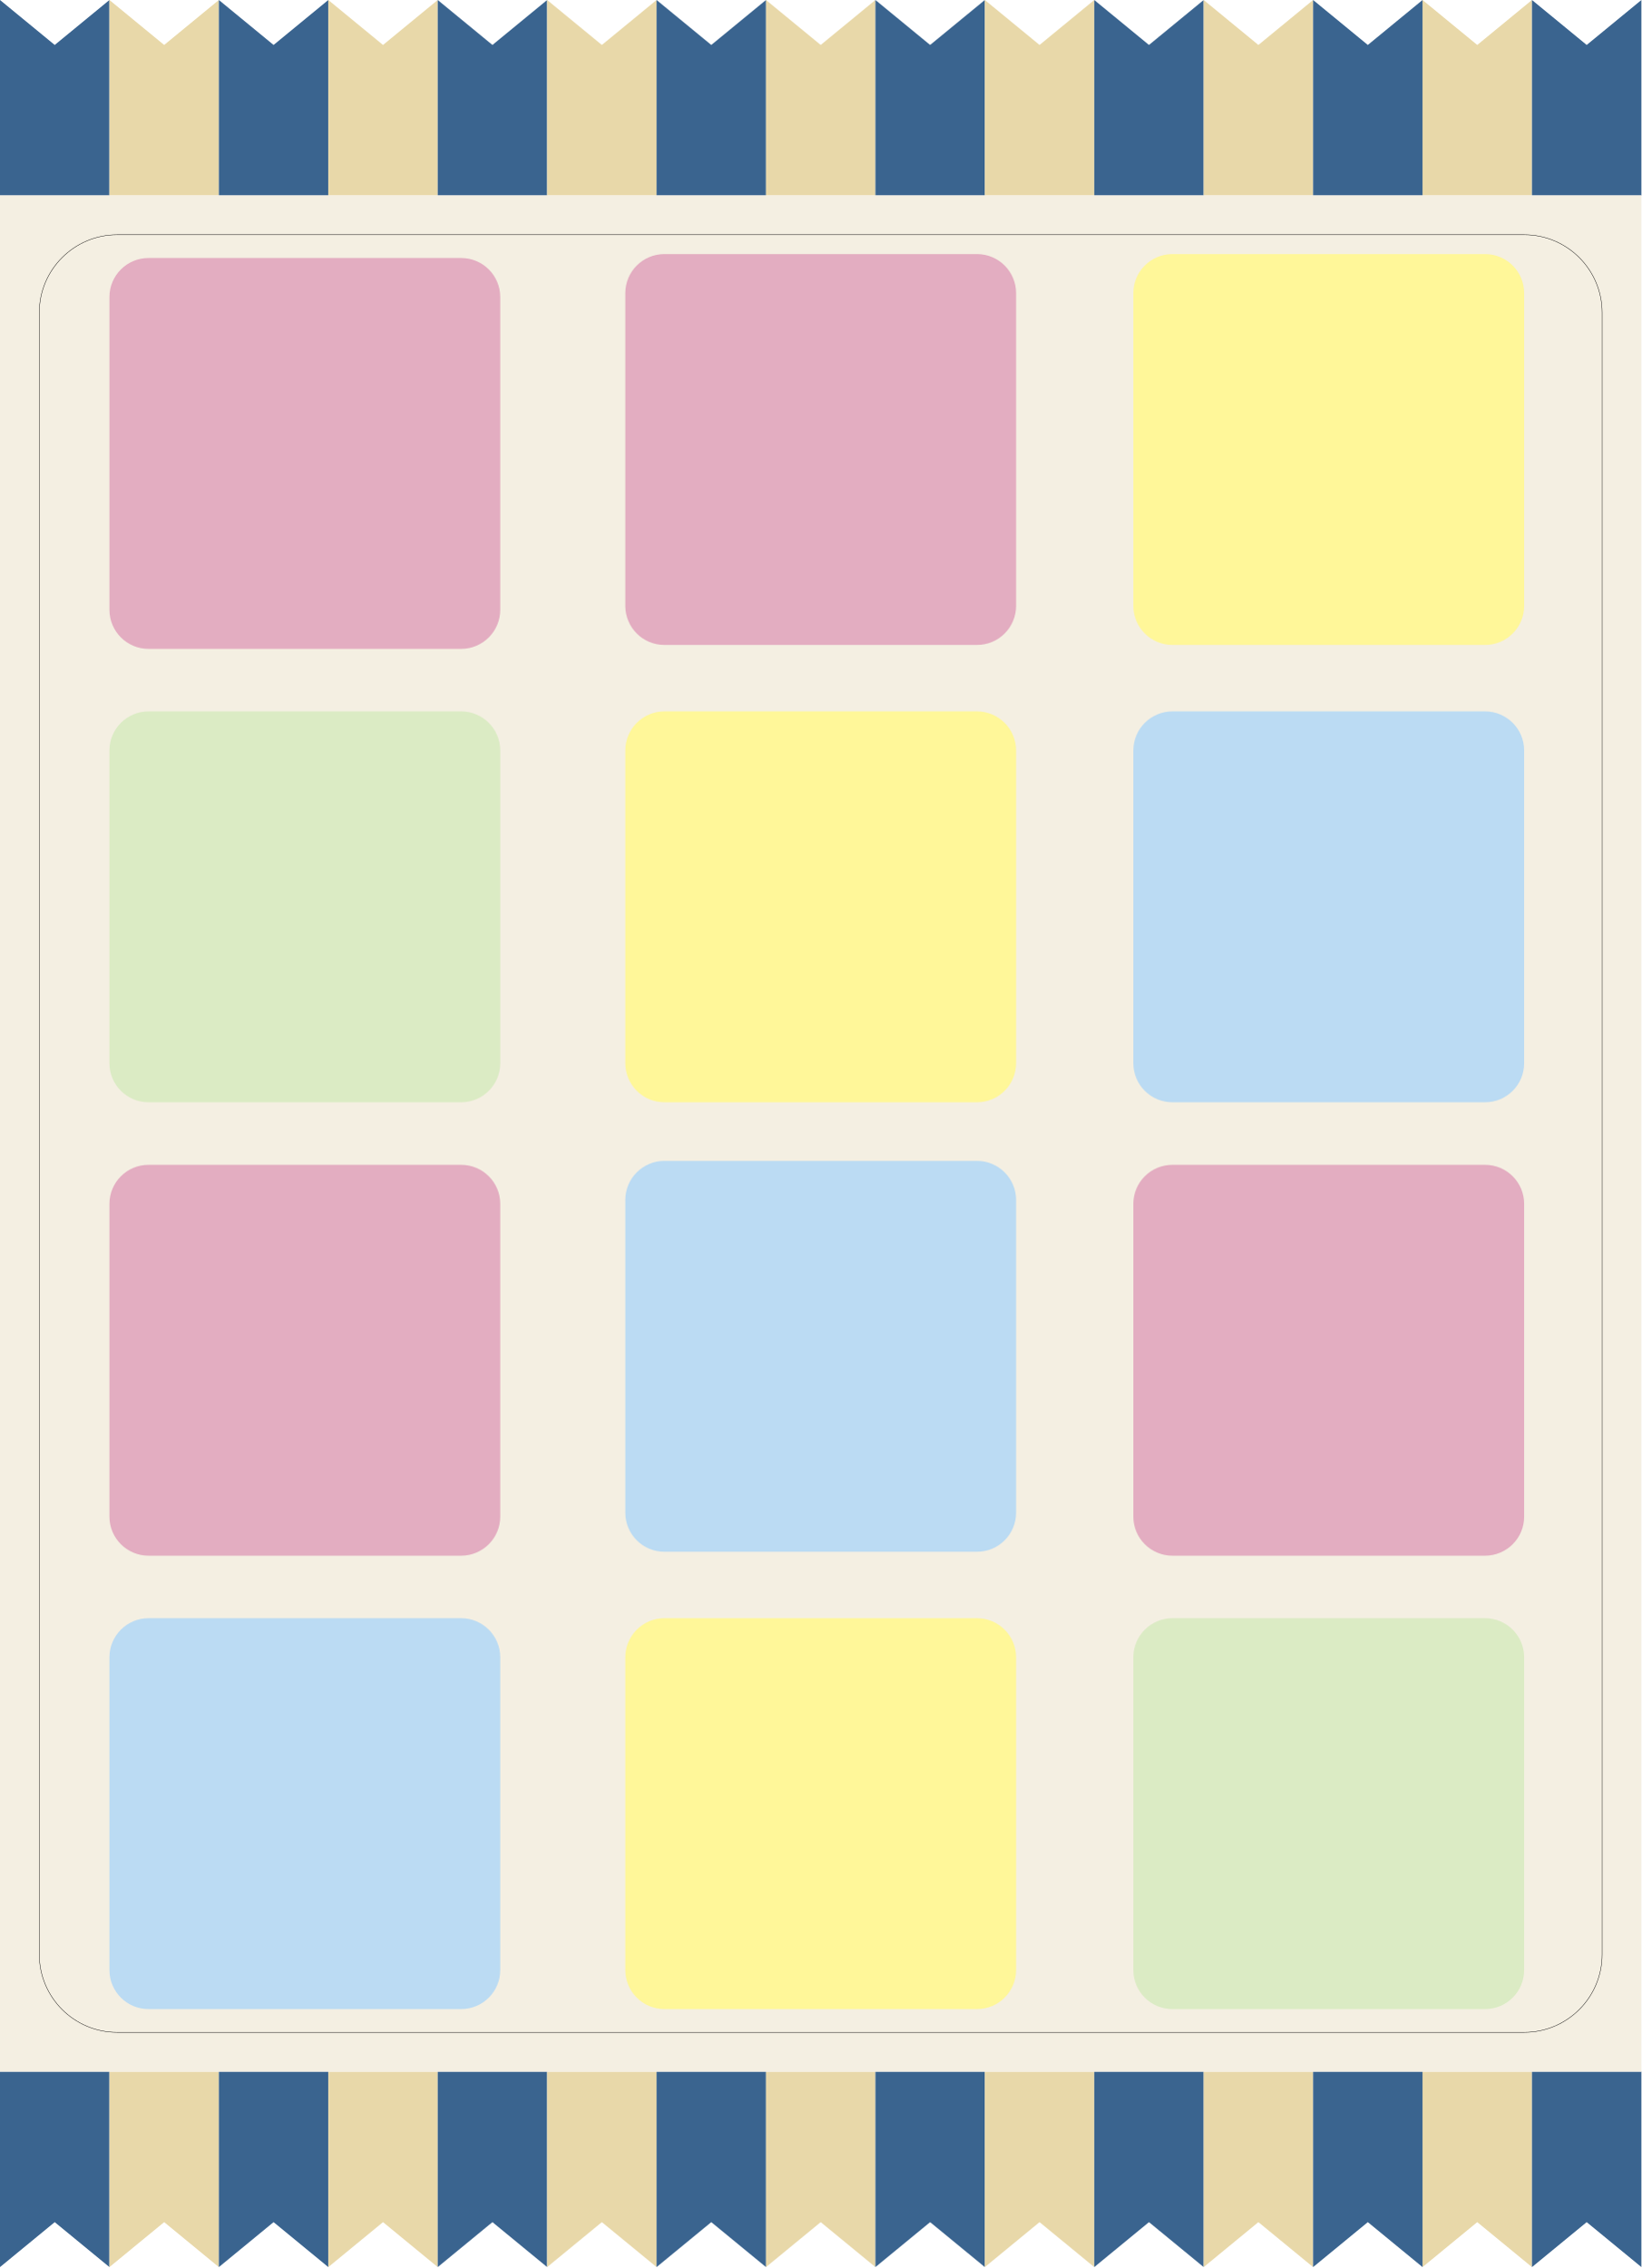
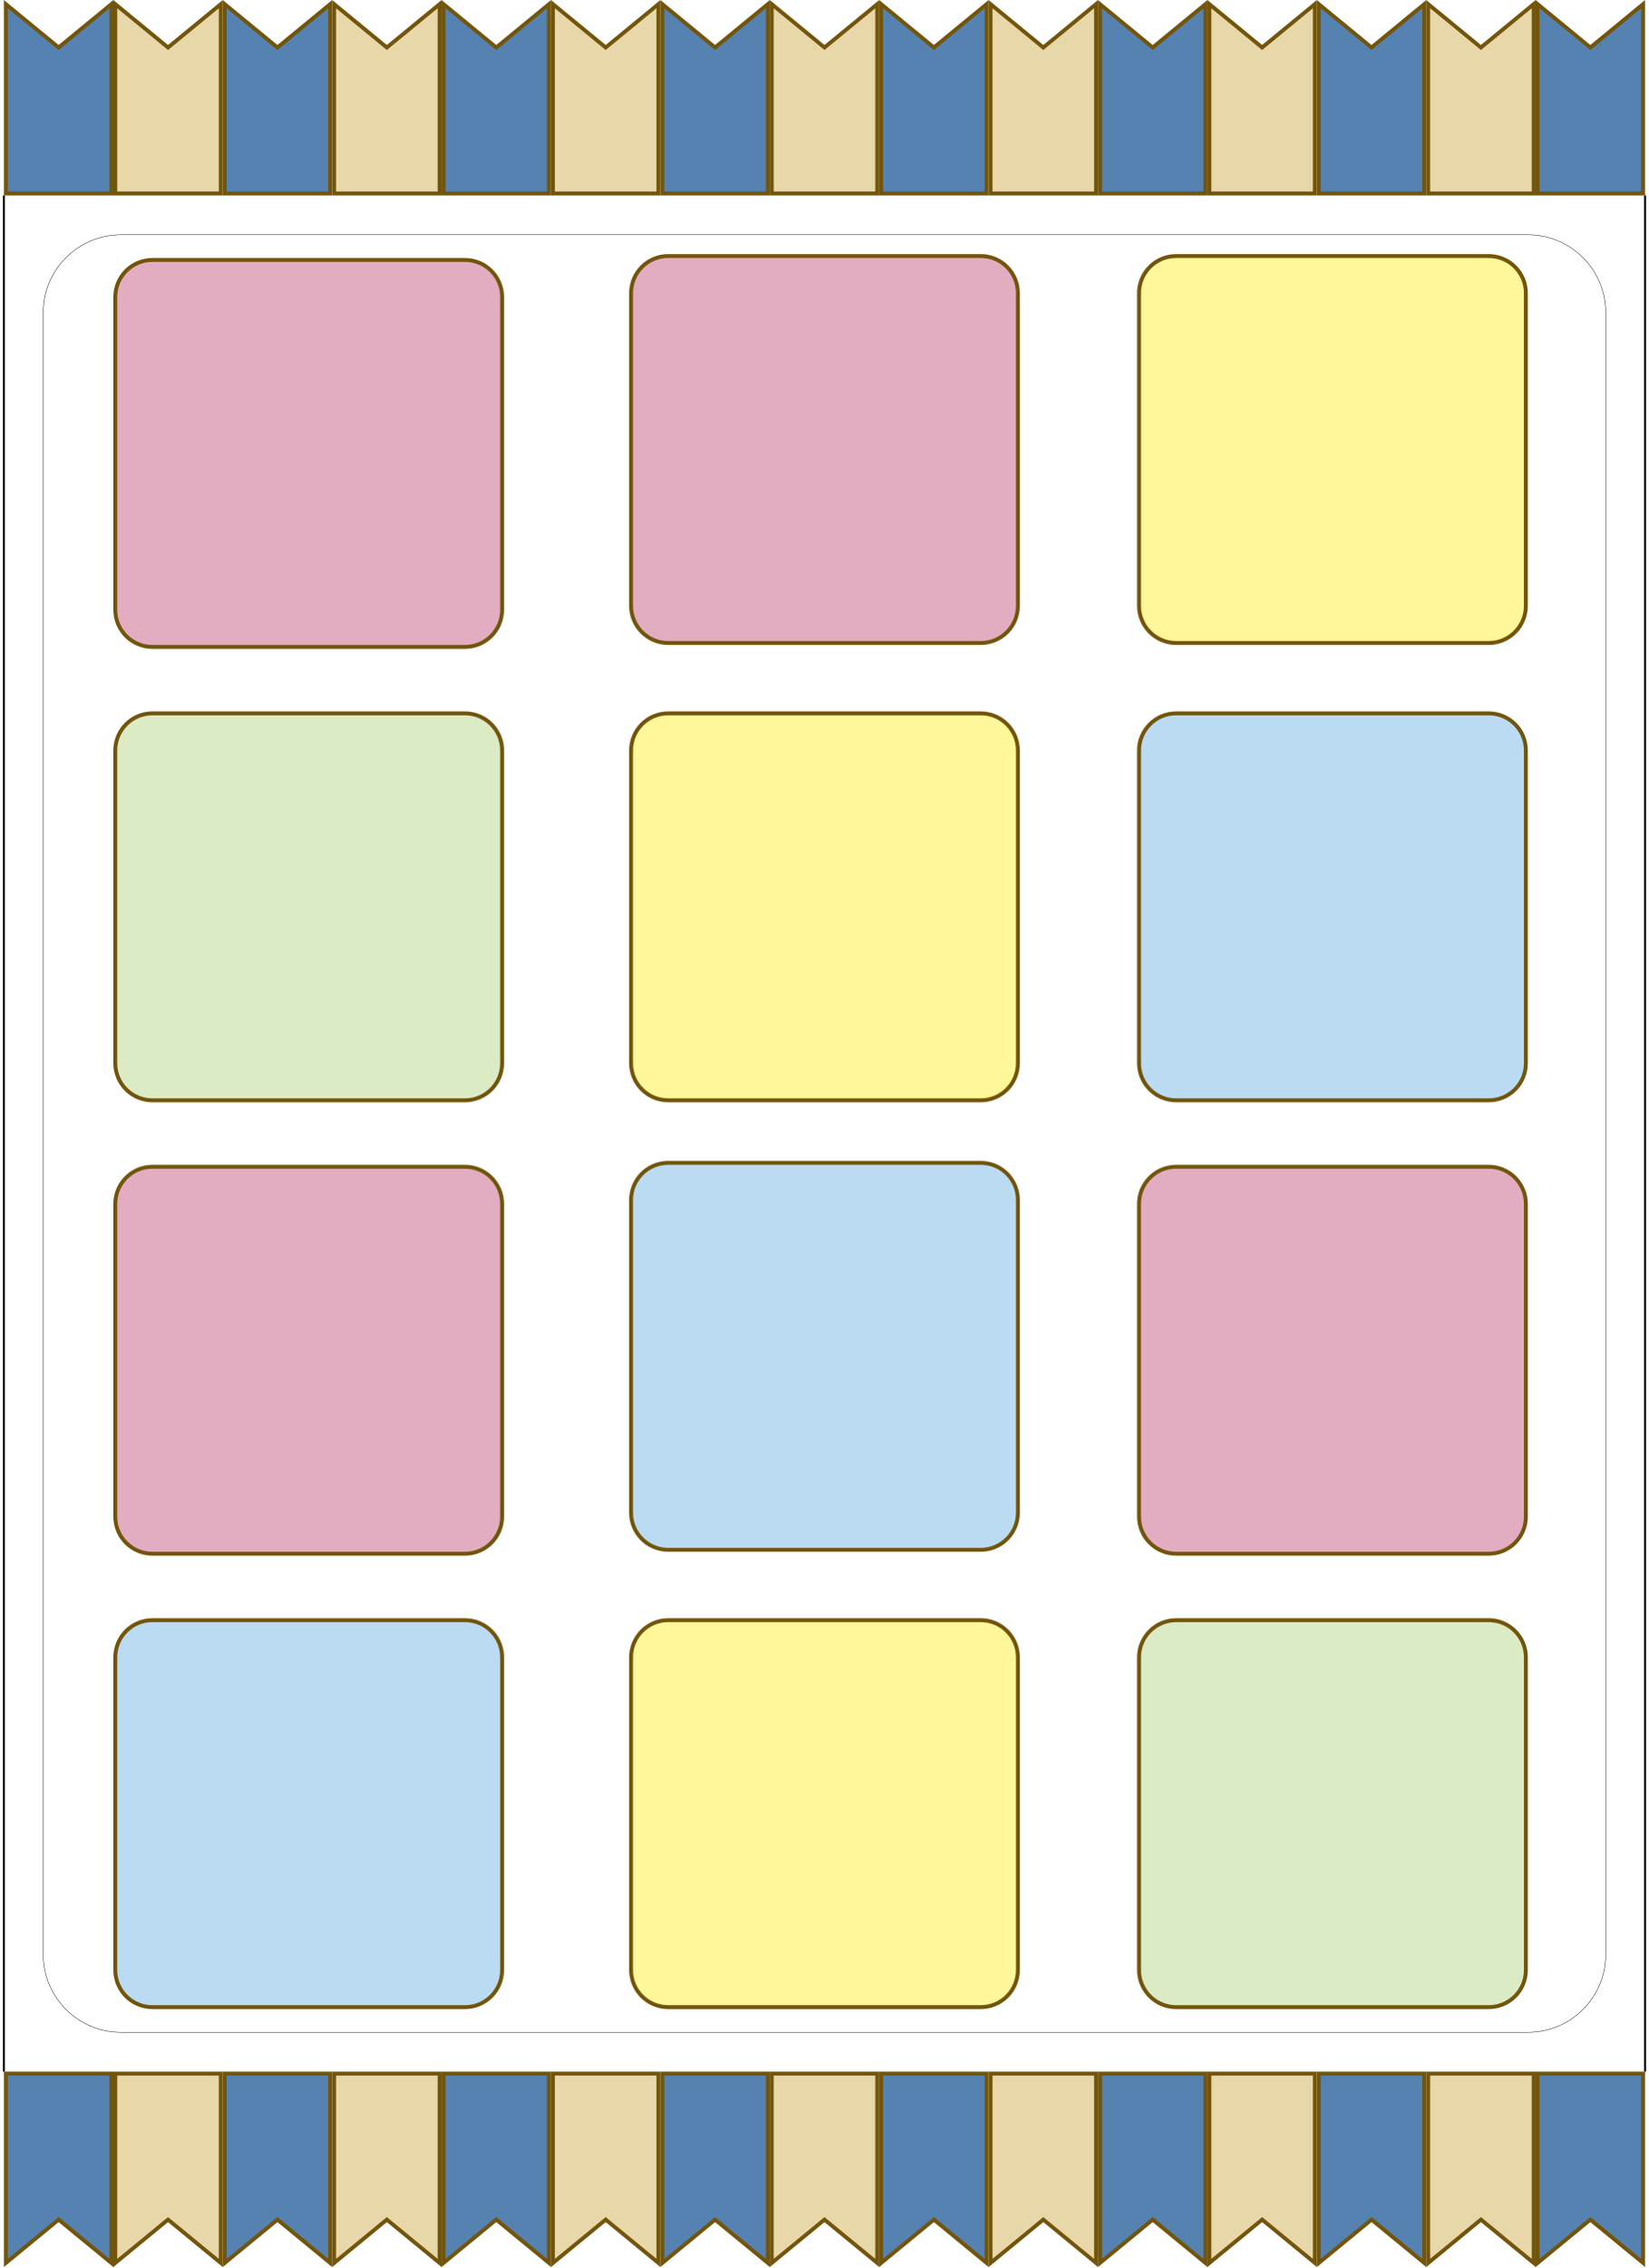
- <svg xmlns="http://www.w3.org/2000/svg" width="420" height="580" viewBox="0 0 420 580" fill="none">
-   <path d="M0 0L14 11.5L28 0V50H0V0Z" fill="#3A648F" />
-   <path d="M28 0L42 11.5L56 0V50H28V0Z" fill="#E8D8A9" />
-   <path d="M56 0L70 11.5L84 0V50H56V0Z" fill="#3A648F" />
-   <path d="M84 0L98 11.5L112 0V50H84V0Z" fill="#E8D8A9" />
-   <path d="M112 0L126 11.5L140 0V50H112V0Z" fill="#3A648F" />
-   <path d="M140 0L154 11.5L168 0V50H140V0Z" fill="#E8D8A9" />
-   <path d="M168 0L182 11.5L196 0V50H168V0Z" fill="#3A648F" />
-   <path d="M196 0L210 11.5L224 0V50H196V0Z" fill="#E8D8A9" />
-   <path d="M224 0L238 11.5L252 0V50H224V0Z" fill="#3A648F" />
-   <path d="M252 0L266 11.5L280 0V50H252V0Z" fill="#E8D8A9" />
-   <path d="M280 0L294 11.5L308 0V50H280V0Z" fill="#3A648F" />
-   <path d="M308 0L322 11.5L336 0V50H308V0Z" fill="#E8D8A9" />
-   <path d="M336 0L350 11.5L364 0V50H336V0Z" fill="#3A648F" />
-   <path d="M364 0L378 11.5L392 0V50H364V0Z" fill="#E8D8A9" />
-   <path d="M392 0L406 11.5L420 0V50H392V0Z" fill="#3A648F" />
-   <path d="M28 580L14 568.5L0 580L4.37114e-06 530L28 530L28 580Z" fill="#3A648F" />
-   <path d="M56 580L42 568.5L28 580L28 530L56 530L56 580Z" fill="#E8D8A9" />
-   <path d="M84 580L70 568.5L56 580L56 530L84 530L84 580Z" fill="#3A648F" />
-   <path d="M112 580L98 568.5L84 580L84 530L112 530L112 580Z" fill="#E8D8A9" />
-   <path d="M140 580L126 568.5L112 580L112 530L140 530L140 580Z" fill="#3A648F" />
-   <path d="M168 580L154 568.5L140 580L140 530L168 530L168 580Z" fill="#E8D8A9" />
-   <path d="M196 580L182 568.5L168 580L168 530L196 530L196 580Z" fill="#3A648F" />
-   <path d="M224 580L210 568.5L196 580L196 530L224 530L224 580Z" fill="#E8D8A9" />
-   <path d="M252 580L238 568.5L224 580L224 530L252 530L252 580Z" fill="#3A648F" />
-   <path d="M280 580L266 568.5L252 580L252 530L280 530L280 580Z" fill="#E8D8A9" />
-   <path d="M308 580L294 568.5L280 580L280 530L308 530L308 580Z" fill="#3A648F" />
-   <path d="M336 580L322 568.5L308 580L308 530L336 530L336 580Z" fill="#E8D8A9" />
-   <path d="M364 580L350 568.5L336 580L336 530L364 530L364 580Z" fill="#3A648F" />
-   <path d="M392 580L378 568.5L364 580L364 530L392 530L392 580Z" fill="#E8D8A9" />
-   <path d="M420 580L406 568.5L392 580L392 530L420 530L420 580Z" fill="#3A648F" />
-   <rect y="50" width="420" height="480" fill="#F4EFE2" />
-   <rect x="10.05" y="60.05" width="399.9" height="459.9" rx="19.95" stroke="black" stroke-width="0.1" />
-   <rect x="28" y="66" width="100" height="100" rx="10" fill="#E3ADC1" />
-   <rect x="160" y="65" width="100" height="100" rx="10" fill="#E3ADC1" />
-   <rect x="290" y="65" width="100" height="100" rx="10" fill="#FFF799" />
-   <rect x="28" y="182" width="100" height="100" rx="10" fill="#DBEBC4" />
-   <rect x="160" y="182" width="100" height="100" rx="10" fill="#FFF799" />
-   <rect x="290" y="182" width="100" height="100" rx="10" fill="#BBDBF3" />
-   <rect x="28" y="298" width="100" height="100" rx="10" fill="#E3ADC1" />
-   <rect x="160" y="297" width="100" height="100" rx="10" fill="#BBDBF3" />
-   <rect x="290" y="298" width="100" height="100" rx="10" fill="#E3ADC1" />
-   <rect x="28" y="414" width="100" height="100" rx="10" fill="#BBDBF3" />
-   <rect x="160" y="414" width="100" height="100" rx="10" fill="#FFF799" />
-   <rect x="290" y="414" width="100" height="100" rx="10" fill="#DBEBC4" />
+ <svg xmlns="http://www.w3.org/2000/svg" width="422" height="580" viewBox="0 0 422 580" fill="none">
+   <path d="M28.5 49.5H1.5V1.058L14.683 11.887L15 12.148L15.317 11.887L28.5 1.058V49.5Z" fill="#5582B0" stroke="#72550B" />
+   <path d="M56.5 49.5H29.5V1.058L42.683 11.887L43 12.148L43.317 11.887L56.5 1.058V49.5Z" fill="#E8D8A9" stroke="#72550B" />
+   <path d="M84.5 49.5H57.5V1.058L70.683 11.887L71 12.148L71.317 11.887L84.5 1.058V49.5Z" fill="#5582B0" stroke="#72550B" />
+   <path d="M112.5 49.5H85.5V1.058L98.683 11.887L99 12.148L99.317 11.887L112.5 1.058V49.5Z" fill="#E8D8A9" stroke="#72550B" />
+   <path d="M140.5 49.5H113.5V1.058L126.683 11.887L127 12.148L127.317 11.887L140.5 1.058V49.5Z" fill="#5582B0" stroke="#72550B" />
+   <path d="M168.5 49.5H141.5V1.058L154.683 11.887L155 12.148L155.317 11.887L168.5 1.058V49.5Z" fill="#E8D8A9" stroke="#72550B" />
+   <path d="M196.5 49.5H169.5V1.058L182.683 11.887L183 12.148L183.317 11.887L196.5 1.058V49.5Z" fill="#5582B0" stroke="#72550B" />
+   <path d="M224.5 49.5H197.5V1.058L210.683 11.887L211 12.148L211.317 11.887L224.5 1.058V49.5Z" fill="#E8D8A9" stroke="#72550B" />
+   <path d="M252.5 49.5H225.5V1.058L238.683 11.887L239 12.148L239.317 11.887L252.5 1.058V49.5Z" fill="#5582B0" stroke="#72550B" />
+   <path d="M280.5 49.5H253.5V1.058L266.683 11.887L267 12.148L267.317 11.887L280.5 1.058V49.5Z" fill="#E8D8A9" stroke="#72550B" />
+   <path d="M308.5 49.5H281.5V1.058L294.683 11.887L295 12.148L295.317 11.887L308.5 1.058V49.5Z" fill="#5582B0" stroke="#72550B" />
+   <path d="M336.5 49.5H309.5V1.058L322.683 11.887L323 12.148L323.317 11.887L336.5 1.058V49.5Z" fill="#E8D8A9" stroke="#72550B" />
+   <path d="M364.5 49.5H337.5V1.058L350.683 11.887L351 12.148L351.317 11.887L364.5 1.058V49.5Z" fill="#5582B0" stroke="#72550B" />
+   <path d="M392.5 49.5H365.5V1.058L378.683 11.887L379 12.148L379.317 11.887L392.5 1.058V49.5Z" fill="#E8D8A9" stroke="#72550B" />
+   <path d="M420.5 49.5H393.5V1.058L406.683 11.887L407 12.148L407.317 11.887L420.5 1.058V49.5Z" fill="#5582B0" stroke="#72550B" />
+   <path d="M1.5 530.5L28.5 530.5L28.5 578.942L15.317 568.113L15 567.853L14.683 568.113L1.5 578.942L1.5 530.5Z" fill="#5582B0" stroke="#72550B" />
+   <path d="M29.5 530.5L56.5 530.5L56.5 578.942L43.317 568.113L43 567.853L42.683 568.113L29.5 578.942L29.5 530.5Z" fill="#E8D8A9" stroke="#72550B" />
+   <path d="M57.5 530.5L84.5 530.5L84.5 578.942L71.317 568.113L71 567.853L70.683 568.113L57.5 578.942L57.5 530.5Z" fill="#5582B0" stroke="#72550B" />
+   <path d="M85.5 530.5L112.5 530.5L112.5 578.942L99.317 568.113L99 567.853L98.683 568.113L85.5 578.942L85.5 530.5Z" fill="#E8D8A9" stroke="#72550B" />
+   <path d="M113.5 530.5L140.5 530.5L140.5 578.942L127.317 568.113L127 567.853L126.683 568.113L113.5 578.942L113.5 530.5Z" fill="#5582B0" stroke="#72550B" />
+   <path d="M141.5 530.5L168.5 530.5L168.5 578.942L155.317 568.113L155 567.853L154.683 568.113L141.5 578.942L141.5 530.5Z" fill="#E8D8A9" stroke="#72550B" />
+   <path d="M169.5 530.5L196.5 530.5L196.5 578.942L183.317 568.113L183 567.853L182.683 568.113L169.5 578.942L169.5 530.5Z" fill="#5582B0" stroke="#72550B" />
+   <path d="M197.5 530.5L224.5 530.5L224.5 578.942L211.317 568.113L211 567.853L210.683 568.113L197.5 578.942L197.5 530.5Z" fill="#E8D8A9" stroke="#72550B" />
+   <path d="M225.5 530.5L252.5 530.5L252.5 578.942L239.317 568.113L239 567.853L238.683 568.113L225.5 578.942L225.5 530.5Z" fill="#5582B0" stroke="#72550B" />
+   <path d="M253.5 530.5L280.5 530.5L280.5 578.942L267.317 568.113L267 567.853L266.683 568.113L253.5 578.942L253.5 530.5Z" fill="#E8D8A9" stroke="#72550B" />
+   <path d="M281.5 530.5L308.5 530.5L308.5 578.942L295.317 568.113L295 567.853L294.683 568.113L281.5 578.942L281.5 530.5Z" fill="#5582B0" stroke="#72550B" />
+   <path d="M309.5 530.5L336.5 530.5L336.5 578.942L323.317 568.113L323 567.853L322.683 568.113L309.5 578.942L309.5 530.5Z" fill="#E8D8A9" stroke="#72550B" />
+   <path d="M337.5 530.5L364.5 530.5L364.5 578.942L351.317 568.113L351 567.853L350.683 568.113L337.5 578.942L337.5 530.5Z" fill="#5582B0" stroke="#72550B" />
+   <path d="M365.5 530.5L392.5 530.5L392.5 578.942L379.317 568.113L379 567.853L378.683 568.113L365.5 578.942L365.5 530.5Z" fill="#E8D8A9" stroke="#72550B" />
+   <path d="M393.5 530.5L420.5 530.5L420.5 578.942L407.317 568.113L407 567.853L406.683 568.113L393.5 578.942L393.5 530.5Z" fill="#5582B0" stroke="#72550B" />
+   <path d="M1 50V530M421 50V530" stroke="black" stroke-width="0.5" />
+   <rect x="11.05" y="60.05" width="399.9" height="459.9" rx="19.95" stroke="black" stroke-width="0.1" />
+   <rect x="29.5" y="66.5" width="99" height="99" rx="9.5" fill="#E3ADC1" stroke="#72550B" />
+   <rect x="161.5" y="65.5" width="99" height="99" rx="9.5" fill="#E3ADC1" stroke="#72550B" />
+   <rect x="291.5" y="65.5" width="99" height="99" rx="9.5" fill="#FFF799" stroke="#72550B" />
+   <rect x="29.5" y="182.5" width="99" height="99" rx="9.5" fill="#DBEBC4" stroke="#72550B" />
+   <rect x="161.5" y="182.5" width="99" height="99" rx="9.5" fill="#FFF799" stroke="#72550B" />
+   <rect x="291.5" y="182.5" width="99" height="99" rx="9.5" fill="#BBDBF3" stroke="#72550B" />
+   <rect x="29.5" y="298.5" width="99" height="99" rx="9.5" fill="#E3ADC1" stroke="#72550B" />
+   <rect x="161.5" y="297.5" width="99" height="99" rx="9.5" fill="#BBDBF3" stroke="#72550B" />
+   <rect x="291.5" y="298.5" width="99" height="99" rx="9.5" fill="#E3ADC1" stroke="#72550B" />
+   <rect x="29.5" y="414.5" width="99" height="99" rx="9.5" fill="#BBDBF3" stroke="#72550B" />
+   <rect x="161.5" y="414.5" width="99" height="99" rx="9.5" fill="#FFF799" stroke="#72550B" />
+   <rect x="291.5" y="414.5" width="99" height="99" rx="9.5" fill="#DBEBC4" stroke="#72550B" />
</svg>
